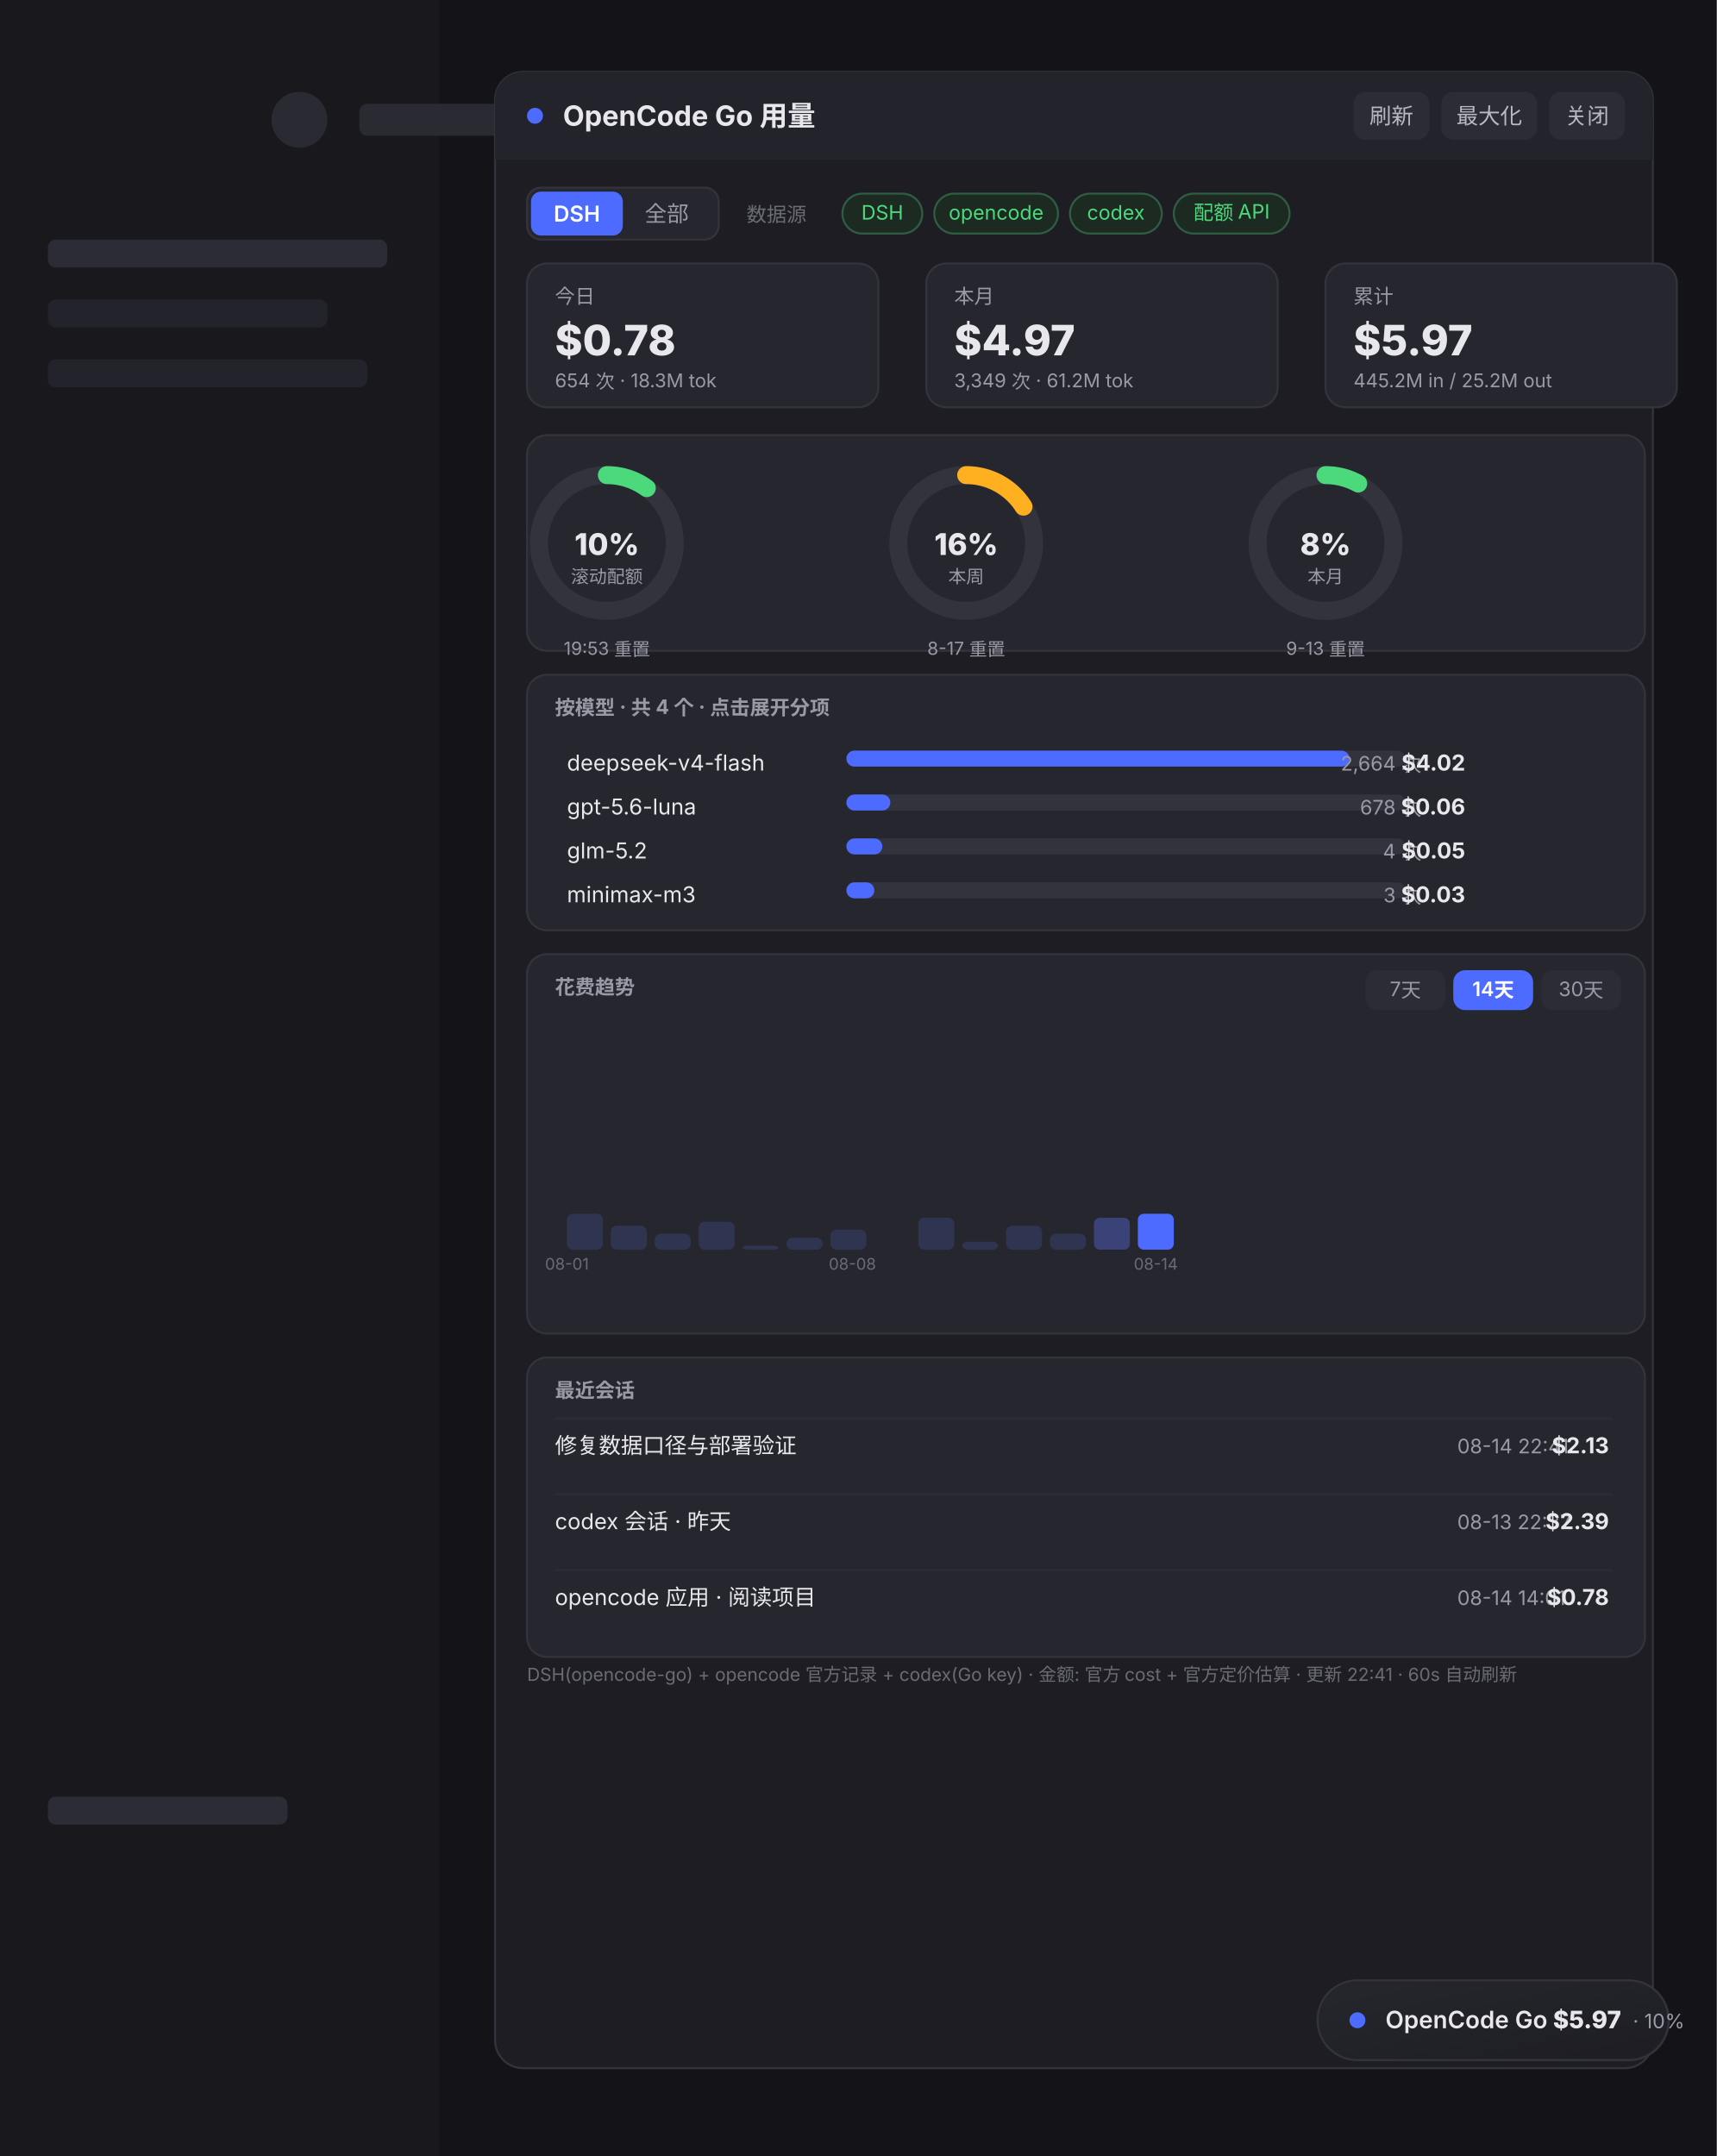
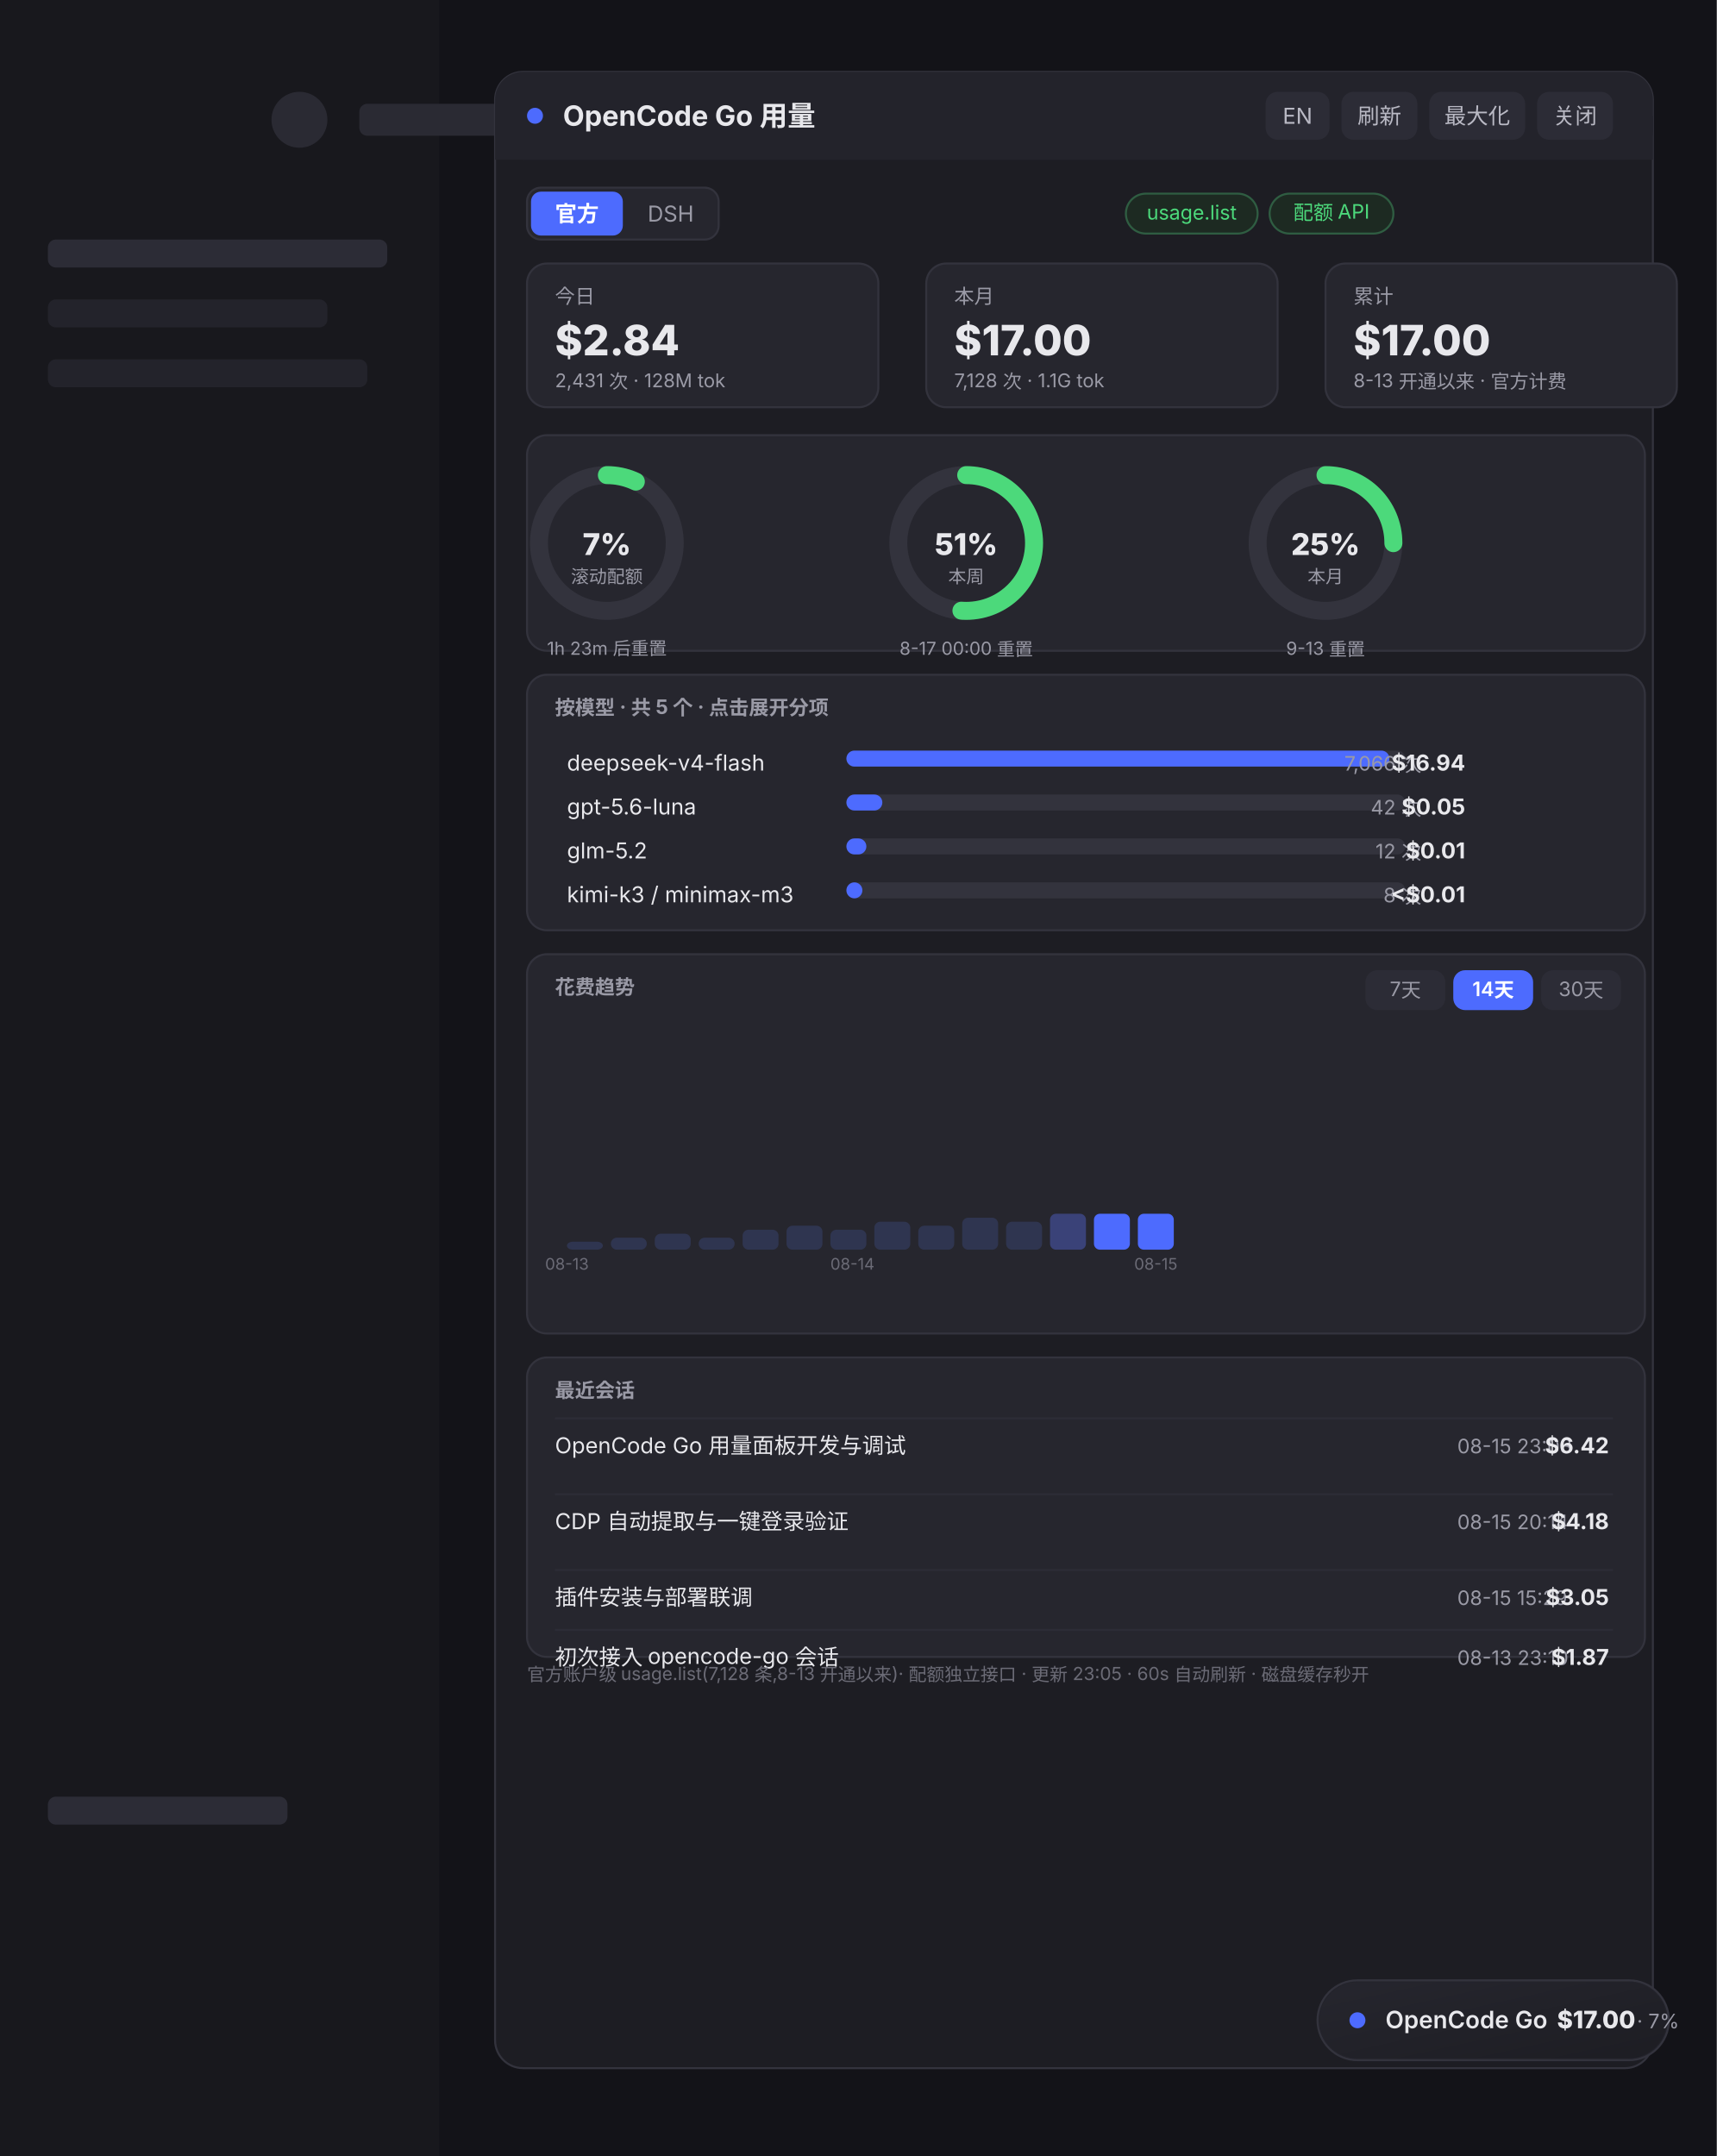
<svg xmlns="http://www.w3.org/2000/svg" width="860" height="1080" viewBox="0 0 860 1080" font-family="-apple-system, 'Segoe UI', 'Microsoft YaHei', sans-serif">
  <rect width="860" height="1080" fill="#131318" />
  <rect x="0" y="0" width="220" height="1080" fill="#18181d" />
  <circle cx="150" cy="60" r="14" fill="#2a2a33" />
  <rect x="180" y="52" width="80" height="16" rx="4" fill="#2a2a33" />
  <rect x="24" y="120" width="170" height="14" rx="4" fill="#2c2c36" />
  <rect x="24" y="150" width="140" height="14" rx="4" fill="#23232b" />
  <rect x="24" y="180" width="160" height="14" rx="4" fill="#23232b" />
  <rect x="24" y="900" width="120" height="14" rx="4" fill="#2c2c36" />
  <g transform="translate(248 36)">
    <rect width="580" height="1000" rx="14" fill="#1d1d23" stroke="#33333d" stroke-width="1" />
    <rect width="580" height="44" rx="14" fill="#23232b" />
    <rect y="22" width="580" height="22" fill="#23232b" />
    <circle cx="20" cy="22" r="4" fill="#4d6bfe" />
    <text x="34" y="27" fill="#e8e8ec" font-size="14" font-weight="700">OpenCode Go 用量</text>
    <g font-size="11" text-anchor="middle">
-       <rect x="430" y="10" width="38" height="24" rx="6" fill="#2c2c36" />
-       <text x="449" y="26" fill="#b9b9c4">刷新</text>
-       <rect x="474" y="10" width="48" height="24" rx="6" fill="#2c2c36" />
-       <text x="498" y="26" fill="#b9b9c4">最大化</text>
-       <rect x="528" y="10" width="38" height="24" rx="6" fill="#2c2c36" />
-       <text x="547" y="26" fill="#b9b9c4">关闭</text>
+       <rect x="386" y="10" width="32" height="24" rx="6" fill="#2c2c36" />
+       <text x="402" y="26" fill="#b9b9c4">EN</text>
+       <rect x="424" y="10" width="38" height="24" rx="6" fill="#2c2c36" />
+       <text x="443" y="26" fill="#b9b9c4">刷新</text>
+       <rect x="468" y="10" width="48" height="24" rx="6" fill="#2c2c36" />
+       <text x="492" y="26" fill="#b9b9c4">最大化</text>
+       <rect x="522" y="10" width="38" height="24" rx="6" fill="#2c2c36" />
+       <text x="541" y="26" fill="#b9b9c4">关闭</text>
    </g>
    <g transform="translate(16 58)">
      <rect width="96" height="26" rx="7" fill="#26262e" stroke="#33333d" />
      <rect width="46" height="22" x="2" y="2" rx="5" fill="#4d6bfe" />
-       <text x="25" y="17" fill="#fff" font-size="11" font-weight="600" text-anchor="middle">DSH</text>
-       <text x="70" y="17" fill="#9a9aa6" font-size="11" text-anchor="middle">全部</text>
-       <text x="110" y="17" fill="#6b6b76" font-size="10">数据源</text>
+       <text x="25" y="17" fill="#fff" font-size="11" font-weight="600" text-anchor="middle">官方</text>
+       <text x="72" y="17" fill="#9a9aa6" font-size="11" text-anchor="middle">DSH</text>
      <g font-size="10">
-         <rect x="158" y="3" width="40" height="20" rx="10" fill="#1d2a22" stroke="#2f5d42" />
-         <text x="178" y="16" fill="#4cd97b" text-anchor="middle">DSH</text>
-         <rect x="204" y="3" width="62" height="20" rx="10" fill="#1d2a22" stroke="#2f5d42" />
-         <text x="235" y="16" fill="#4cd97b" text-anchor="middle">opencode</text>
-         <rect x="272" y="3" width="46" height="20" rx="10" fill="#1d2a22" stroke="#2f5d42" />
-         <text x="295" y="16" fill="#4cd97b" text-anchor="middle">codex</text>
-         <rect x="324" y="3" width="58" height="20" rx="10" fill="#1d2a22" stroke="#2f5d42" />
-         <text x="353" y="16" fill="#4cd97b" text-anchor="middle">配额 API</text>
+         <rect x="300" y="3" width="66" height="20" rx="10" fill="#1d2a22" stroke="#2f5d42" />
+         <text x="333" y="16" fill="#4cd97b" text-anchor="middle">usage.list</text>
+         <rect x="372" y="3" width="62" height="20" rx="10" fill="#1d2a22" stroke="#2f5d42" />
+         <text x="403" y="16" fill="#4cd97b" text-anchor="middle">配额 API</text>
      </g>
    </g>
    <g transform="translate(16 96)">
      <rect width="176" height="72" rx="10" fill="#26262e" stroke="#33333d" />
      <text x="14" y="20" fill="#9a9aa6" font-size="10">今日</text>
-       <text x="14" y="46" fill="#e8e8ec" font-size="21" font-weight="800">$0.78</text>
-       <text x="14" y="62" fill="#9a9aa6" font-size="9.5">654 次 · 18.3M tok</text>
+       <text x="14" y="46" fill="#e8e8ec" font-size="21" font-weight="800">$2.84</text>
+       <text x="14" y="62" fill="#9a9aa6" font-size="9.5">2,431 次 · 128M tok</text>
      <rect x="200" width="176" height="72" rx="10" fill="#26262e" stroke="#33333d" />
      <text x="214" y="20" fill="#9a9aa6" font-size="10">本月</text>
-       <text x="214" y="46" fill="#e8e8ec" font-size="21" font-weight="800">$4.97</text>
-       <text x="214" y="62" fill="#9a9aa6" font-size="9.5">3,349 次 · 61.2M tok</text>
+       <text x="214" y="46" fill="#e8e8ec" font-size="21" font-weight="800">$17.00</text>
+       <text x="214" y="62" fill="#9a9aa6" font-size="9.5">7,128 次 · 1.1G tok</text>
      <rect x="400" width="176" height="72" rx="10" fill="#26262e" stroke="#33333d" />
      <text x="414" y="20" fill="#9a9aa6" font-size="10">累计</text>
-       <text x="414" y="46" fill="#e8e8ec" font-size="21" font-weight="800">$5.97</text>
-       <text x="414" y="62" fill="#9a9aa6" font-size="9.5">445.2M in / 25.2M out</text>
+       <text x="414" y="46" fill="#e8e8ec" font-size="21" font-weight="800">$17.00</text>
+       <text x="414" y="62" fill="#9a9aa6" font-size="9.5">8-13 开通以来 · 官方计费</text>
    </g>
    <g transform="translate(16 182)">
      <rect width="560" height="108" rx="10" fill="#26262e" stroke="#33333d" />
      <g transform="translate(40 54)">
        <circle r="34" fill="none" stroke="#33333d" stroke-width="9" />
-         <circle r="34" fill="none" stroke="#4cd97b" stroke-width="9" stroke-linecap="round" stroke-dasharray="21.4 213.6" transform="rotate(-90)" />
-         <text y="6" fill="#e8e8ec" font-size="15" font-weight="800" text-anchor="middle">10%</text>
+         <circle r="34" fill="none" stroke="#4cd97b" stroke-width="9" stroke-linecap="round" stroke-dasharray="15 213.6" transform="rotate(-90)" />
+         <text y="6" fill="#e8e8ec" font-size="15" font-weight="800" text-anchor="middle">7%</text>
        <text y="20" fill="#9a9aa6" font-size="9" text-anchor="middle">滚动配额</text>
-         <text y="56" fill="#9a9aa6" font-size="9" text-anchor="middle">19:53 重置</text>
+         <text y="56" fill="#9a9aa6" font-size="9" text-anchor="middle">1h 23m 后重置</text>
      </g>
      <g transform="translate(220 54)">
        <circle r="34" fill="none" stroke="#33333d" stroke-width="9" />
-         <circle r="34" fill="none" stroke="#ffb020" stroke-width="9" stroke-linecap="round" stroke-dasharray="34.2 213.6" transform="rotate(-90)" />
-         <text y="6" fill="#e8e8ec" font-size="15" font-weight="800" text-anchor="middle">16%</text>
+         <circle r="34" fill="none" stroke="#4cd97b" stroke-width="9" stroke-linecap="round" stroke-dasharray="109.2 213.6" transform="rotate(-90)" />
+         <text y="6" fill="#e8e8ec" font-size="15" font-weight="800" text-anchor="middle">51%</text>
        <text y="20" fill="#9a9aa6" font-size="9" text-anchor="middle">本周</text>
-         <text y="56" fill="#9a9aa6" font-size="9" text-anchor="middle">8-17 重置</text>
+         <text y="56" fill="#9a9aa6" font-size="9" text-anchor="middle">8-17 00:00 重置</text>
      </g>
      <g transform="translate(400 54)">
        <circle r="34" fill="none" stroke="#33333d" stroke-width="9" />
-         <circle r="34" fill="none" stroke="#4cd97b" stroke-width="9" stroke-linecap="round" stroke-dasharray="17.1 213.6" transform="rotate(-90)" />
-         <text y="6" fill="#e8e8ec" font-size="15" font-weight="800" text-anchor="middle">8%</text>
+         <circle r="34" fill="none" stroke="#4cd97b" stroke-width="9" stroke-linecap="round" stroke-dasharray="53.5 213.6" transform="rotate(-90)" />
+         <text y="6" fill="#e8e8ec" font-size="15" font-weight="800" text-anchor="middle">25%</text>
        <text y="20" fill="#9a9aa6" font-size="9" text-anchor="middle">本月</text>
        <text y="56" fill="#9a9aa6" font-size="9" text-anchor="middle">9-13 重置</text>
      </g>
    </g>
    <g transform="translate(16 302)">
      <rect width="560" height="128" rx="10" fill="#26262e" stroke="#33333d" />
-       <text x="14" y="20" fill="#9a9aa6" font-size="10" font-weight="700">按模型 · 共 4 个 · 点击展开分项</text>
+       <text x="14" y="20" fill="#9a9aa6" font-size="10" font-weight="700">按模型 · 共 5 个 · 点击展开分项</text>
      <g transform="translate(10 34)">
        <text x="10" y="14" fill="#e8e8ec" font-size="11">deepseek-v4-flash</text>
        <rect x="150" y="4" width="280" height="8" rx="4" fill="#33333d" />
-         <rect x="150" y="4" width="252" height="8" rx="4" fill="#4d6bfe" />
-         <text x="438" y="14" fill="#9a9aa6" font-size="10" text-anchor="end">2,664 次</text>
-         <text x="460" y="14" fill="#e8e8ec" font-size="11" font-weight="700" text-anchor="end">$4.02</text>
+         <rect x="150" y="4" width="272" height="8" rx="4" fill="#4d6bfe" />
+         <text x="438" y="14" fill="#9a9aa6" font-size="10" text-anchor="end">7,066 次</text>
+         <text x="460" y="14" fill="#e8e8ec" font-size="11" font-weight="700" text-anchor="end">$16.94</text>
      </g>
      <g transform="translate(10 56)">
        <text x="10" y="14" fill="#e8e8ec" font-size="11">gpt-5.6-luna</text>
        <rect x="150" y="4" width="280" height="8" rx="4" fill="#33333d" />
-         <rect x="150" y="4" width="22" height="8" rx="4" fill="#4d6bfe" />
-         <text x="438" y="14" fill="#9a9aa6" font-size="10" text-anchor="end">678 次</text>
-         <text x="460" y="14" fill="#e8e8ec" font-size="11" font-weight="700" text-anchor="end">$0.06</text>
+         <rect x="150" y="4" width="18" height="8" rx="4" fill="#4d6bfe" />
+         <text x="438" y="14" fill="#9a9aa6" font-size="10" text-anchor="end">42 次</text>
+         <text x="460" y="14" fill="#e8e8ec" font-size="11" font-weight="700" text-anchor="end">$0.05</text>
      </g>
      <g transform="translate(10 78)">
        <text x="10" y="14" fill="#e8e8ec" font-size="11">glm-5.2</text>
        <rect x="150" y="4" width="280" height="8" rx="4" fill="#33333d" />
-         <rect x="150" y="4" width="18" height="8" rx="4" fill="#4d6bfe" />
-         <text x="438" y="14" fill="#9a9aa6" font-size="10" text-anchor="end">4 次</text>
-         <text x="460" y="14" fill="#e8e8ec" font-size="11" font-weight="700" text-anchor="end">$0.05</text>
+         <rect x="150" y="4" width="10" height="8" rx="4" fill="#4d6bfe" />
+         <text x="438" y="14" fill="#9a9aa6" font-size="10" text-anchor="end">12 次</text>
+         <text x="460" y="14" fill="#e8e8ec" font-size="11" font-weight="700" text-anchor="end">$0.01</text>
      </g>
      <g transform="translate(10 100)">
-         <text x="10" y="14" fill="#e8e8ec" font-size="11">minimax-m3</text>
+         <text x="10" y="14" fill="#e8e8ec" font-size="11">kimi-k3 / minimax-m3</text>
        <rect x="150" y="4" width="280" height="8" rx="4" fill="#33333d" />
-         <rect x="150" y="4" width="14" height="8" rx="4" fill="#4d6bfe" />
-         <text x="438" y="14" fill="#9a9aa6" font-size="10" text-anchor="end">3 次</text>
-         <text x="460" y="14" fill="#e8e8ec" font-size="11" font-weight="700" text-anchor="end">$0.03</text>
+         <rect x="150" y="4" width="8" height="8" rx="4" fill="#4d6bfe" />
+         <text x="438" y="14" fill="#9a9aa6" font-size="10" text-anchor="end">8 次</text>
+         <text x="460" y="14" fill="#e8e8ec" font-size="11" font-weight="700" text-anchor="end">&lt;$0.01</text>
      </g>
    </g>
    <g transform="translate(16 442)">
      <rect width="560" height="190" rx="10" fill="#26262e" stroke="#33333d" />
      <text x="14" y="20" fill="#9a9aa6" font-size="10" font-weight="700">花费趋势</text>
      <g font-size="10" text-anchor="middle">
        <rect x="420" y="8" width="40" height="20" rx="6" fill="#2c2c36" />
        <text x="440" y="21" fill="#9a9aa6">7天</text>
        <rect x="464" y="8" width="40" height="20" rx="6" fill="#4d6bfe" />
        <text x="484" y="21" fill="#fff" font-weight="600">14天</text>
        <rect x="508" y="8" width="40" height="20" rx="6" fill="#2c2c36" />
        <text x="528" y="21" fill="#9a9aa6">30天</text>
      </g>
      <g transform="translate(20 130)">
-         <rect x="0" y="0" width="18" height="18" rx="3" fill="#2f3550" />
-         <rect x="22" y="6" width="18" height="12" rx="3" fill="#2f3550" />
+         <rect x="0" y="14" width="18" height="4" rx="3" fill="#2f3550" />
+         <rect x="22" y="12" width="18" height="6" rx="3" fill="#2f3550" />
        <rect x="44" y="10" width="18" height="8" rx="3" fill="#2f3550" />
-         <rect x="66" y="4" width="18" height="14" rx="3" fill="#2f3550" />
-         <rect x="88" y="16" width="18" height="2" rx="3" fill="#2f3550" />
-         <rect x="110" y="12" width="18" height="6" rx="3" fill="#2f3550" />
+         <rect x="66" y="12" width="18" height="6" rx="3" fill="#2f3550" />
+         <rect x="88" y="8" width="18" height="10" rx="3" fill="#2f3550" />
+         <rect x="110" y="6" width="18" height="12" rx="3" fill="#2f3550" />
        <rect x="132" y="8" width="18" height="10" rx="3" fill="#2f3550" />
-         <rect x="154" y="20" width="18" height="0" rx="3" fill="#2f3550" />
-         <rect x="176" y="2" width="18" height="16" rx="3" fill="#2f3550" />
-         <rect x="198" y="14" width="18" height="4" rx="3" fill="#2f3550" />
-         <rect x="220" y="6" width="18" height="12" rx="3" fill="#2f3550" />
-         <rect x="242" y="10" width="18" height="8" rx="3" fill="#2f3550" />
-         <rect x="264" y="2" width="18" height="16" rx="3" fill="#3a4278" />
+         <rect x="154" y="4" width="18" height="14" rx="3" fill="#2f3550" />
+         <rect x="176" y="6" width="18" height="12" rx="3" fill="#2f3550" />
+         <rect x="198" y="2" width="18" height="16" rx="3" fill="#2f3550" />
+         <rect x="220" y="4" width="18" height="14" rx="3" fill="#2f3550" />
+         <rect x="242" y="0" width="18" height="18" rx="3" fill="#3a4278" />
+         <rect x="264" y="0" width="18" height="18" rx="3" fill="#4d6bfe" />
        <rect x="286" y="0" width="18" height="18" rx="3" fill="#4d6bfe" />
        <g fill="#6b6b76" font-size="8">
-           <text x="0" y="28" text-anchor="middle">08-01</text>
-           <text x="143" y="28" text-anchor="middle">08-08</text>
-           <text x="295" y="28" text-anchor="middle">08-14</text>
+           <text x="0" y="28" text-anchor="middle">08-13</text>
+           <text x="143" y="28" text-anchor="middle">08-14</text>
+           <text x="295" y="28" text-anchor="middle">08-15</text>
        </g>
      </g>
    </g>
    <g transform="translate(16 644)">
      <rect width="560" height="150" rx="10" fill="#26262e" stroke="#33333d" />
      <text x="14" y="20" fill="#9a9aa6" font-size="10" font-weight="700">最近会话</text>
      <g transform="translate(14 38)" font-size="11">
        <rect x="0" y="-8" width="530" height="1" fill="#2c2c36" />
-         <text x="0" y="10" fill="#e8e8ec">修复数据口径与部署验证</text>
-         <text x="452" y="10" fill="#9a9aa6" font-size="10">08-14 22:41</text>
-         <text x="528" y="10" fill="#e8e8ec" font-weight="700" text-anchor="end">$2.13</text>
+         <text x="0" y="10" fill="#e8e8ec">OpenCode Go 用量面板开发与调试</text>
+         <text x="452" y="10" fill="#9a9aa6" font-size="10">08-15 23:03</text>
+         <text x="528" y="10" fill="#e8e8ec" font-weight="700" text-anchor="end">$6.42</text>
        <rect x="0" y="30" width="530" height="1" fill="#2c2c36" />
-         <text x="0" y="48" fill="#e8e8ec">codex 会话 · 昨天</text>
-         <text x="452" y="48" fill="#9a9aa6" font-size="10">08-13 22:37</text>
-         <text x="528" y="48" fill="#e8e8ec" font-weight="700" text-anchor="end">$2.39</text>
+         <text x="0" y="48" fill="#e8e8ec">CDP 自动提取与一键登录验证</text>
+         <text x="452" y="48" fill="#9a9aa6" font-size="10">08-15 20:14</text>
+         <text x="528" y="48" fill="#e8e8ec" font-weight="700" text-anchor="end">$4.18</text>
        <rect x="0" y="68" width="530" height="1" fill="#2c2c36" />
-         <text x="0" y="86" fill="#e8e8ec">opencode 应用 · 阅读项目</text>
-         <text x="452" y="86" fill="#9a9aa6" font-size="10">08-14 14:01</text>
-         <text x="528" y="86" fill="#e8e8ec" font-weight="700" text-anchor="end">$0.78</text>
+         <text x="0" y="86" fill="#e8e8ec">插件安装与部署联调</text>
+         <text x="452" y="86" fill="#9a9aa6" font-size="10">08-15 15:29</text>
+         <text x="528" y="86" fill="#e8e8ec" font-weight="700" text-anchor="end">$3.05</text>
+         <rect x="0" y="98" width="530" height="1" fill="#2c2c36" />
+         <text x="0" y="116" fill="#e8e8ec">初次接入 opencode-go 会话</text>
+         <text x="452" y="116" fill="#9a9aa6" font-size="10">08-13 23:10</text>
+         <text x="528" y="116" fill="#e8e8ec" font-weight="700" text-anchor="end">$1.87</text>
      </g>
    </g>
    <g transform="translate(16 806)">
-       <text fill="#6b6b76" font-size="9">DSH(opencode-go) + opencode 官方记录 + codex(Go key) · 金额: 官方 cost + 官方定价估算 · 更新 22:41 · 60s 自动刷新</text>
+       <text fill="#6b6b76" font-size="9">官方账户级 usage.list(7,128 条,8-13 开通以来)· 配额独立接口 · 更新 23:05 · 60s 自动刷新 · 磁盘缓存秒开</text>
    </g>
  </g>
  <g transform="translate(660 992)">
    <rect width="176" height="40" rx="20" fill="#23232b" stroke="#33333d" stroke-width="1" />
    <rect x="1" y="1" width="174" height="38" rx="19" fill="url(#fabg)" />
    <circle cx="20" cy="20" r="4" fill="#4d6bfe" />
    <text x="34" y="24" fill="#e8e8ec" font-size="12" font-weight="600">OpenCode Go</text>
-     <text x="118" y="24" fill="#e8e8ec" font-size="12" font-weight="800">$5.97</text>
-     <text x="158" y="24" fill="#9a9aa6" font-size="10">· 10%</text>
+     <text x="120" y="24" fill="#e8e8ec" font-size="12" font-weight="800">$17.00</text>
+     <text x="160" y="24" fill="#9a9aa6" font-size="10">· 7%</text>
  </g>
  <defs>
    <linearGradient id="fabg" x1="0" y1="0" x2="1" y2="1">
      <stop offset="0" stop-color="#26262e" />
      <stop offset="1" stop-color="#1d1d23" />
    </linearGradient>
  </defs>
</svg>
